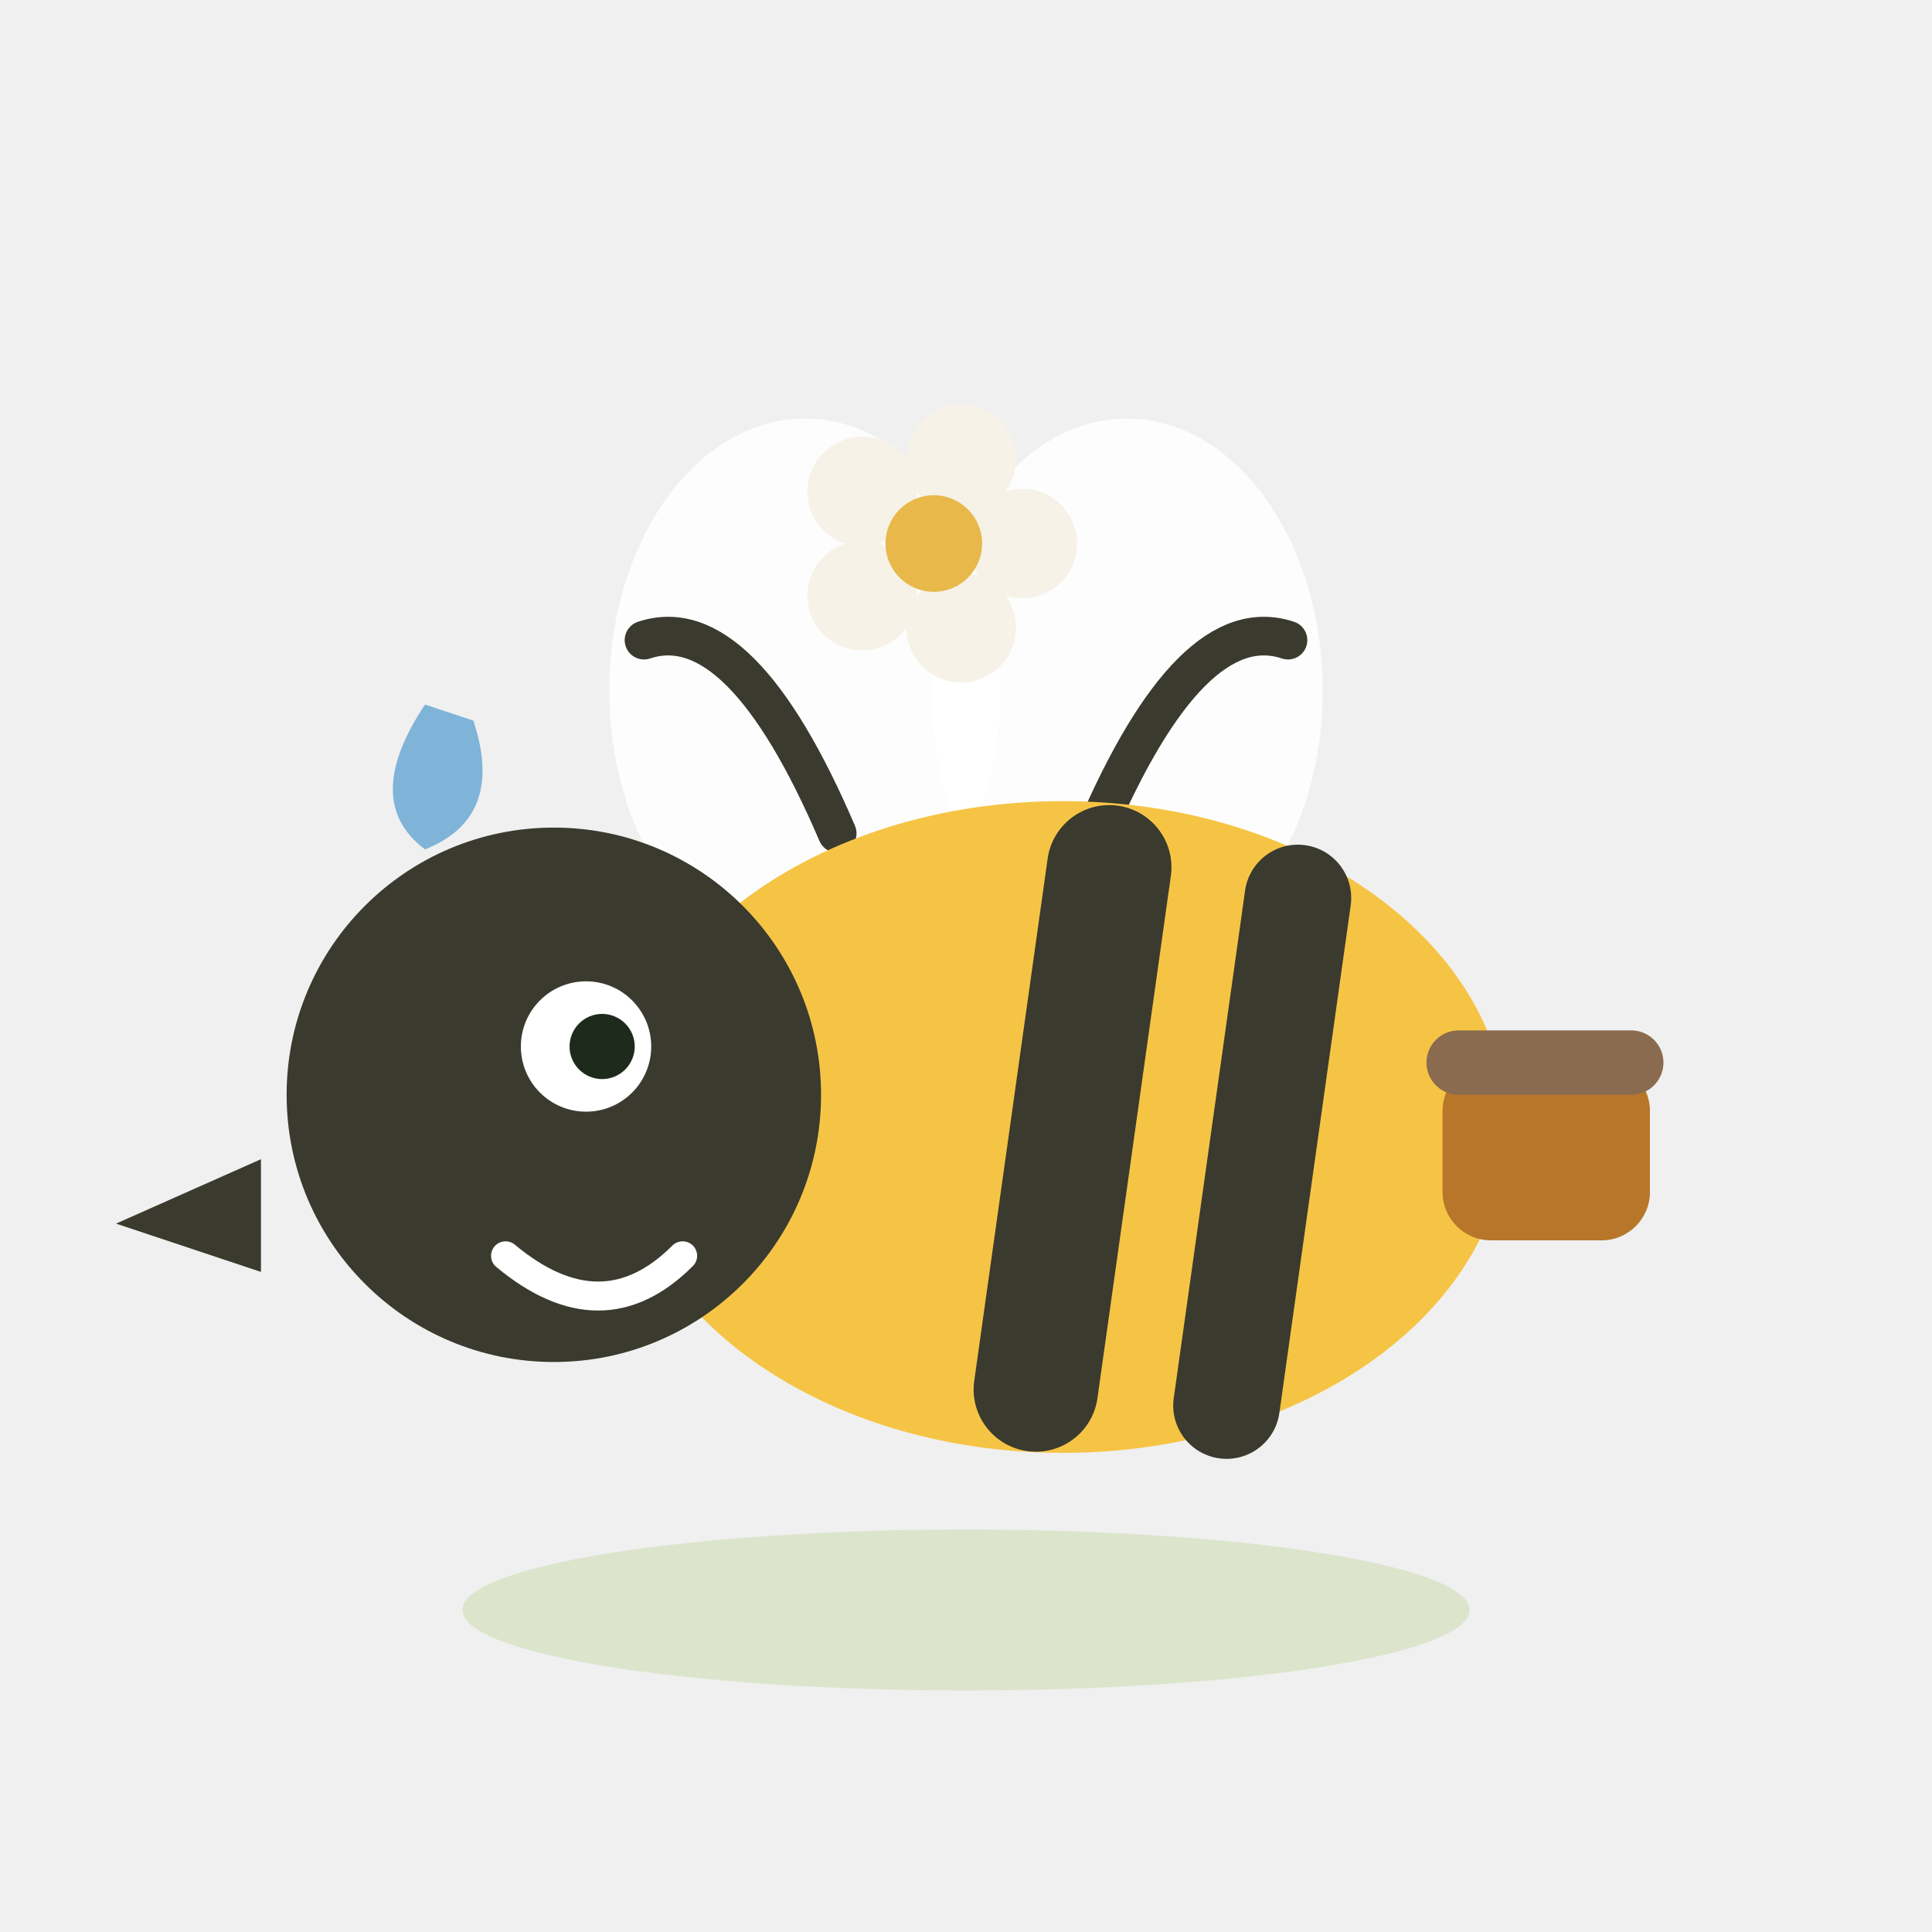
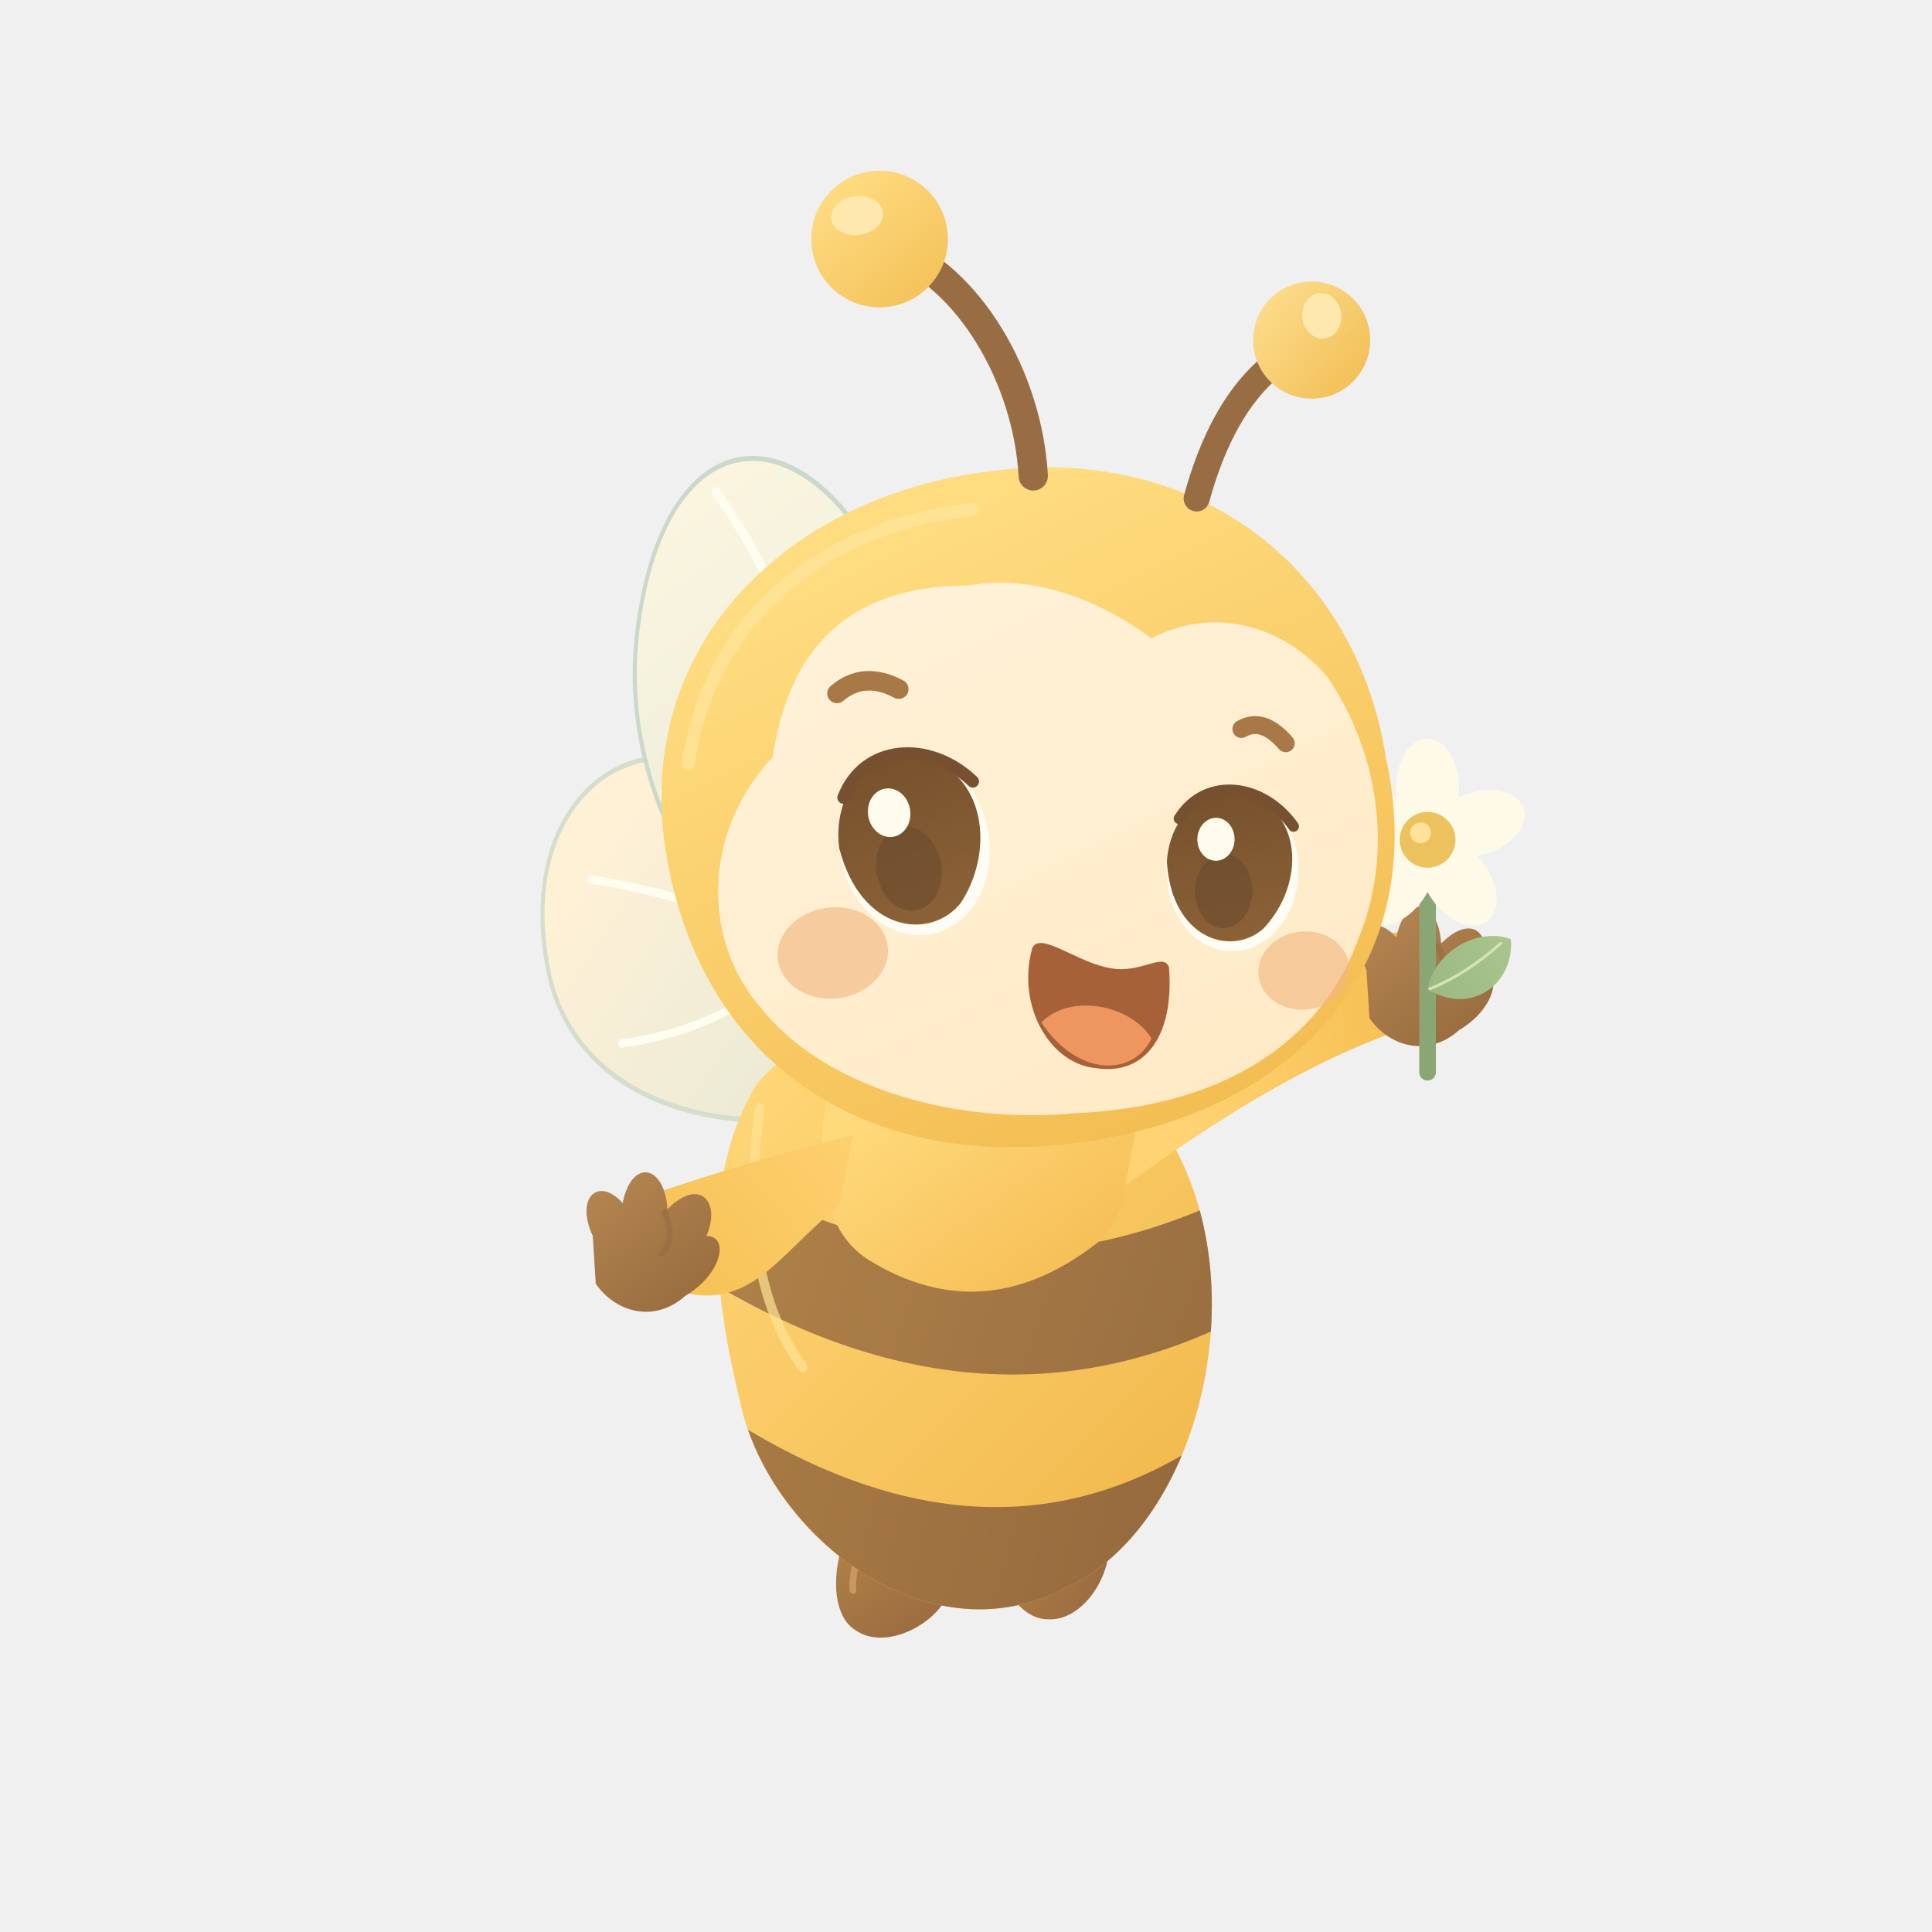
- <svg xmlns="http://www.w3.org/2000/svg" viewBox="0 0 120 120" role="img" aria-label="小蜜蜂 花园">
-   <ellipse cx="60" cy="100" rx="31.28" ry="5" fill="#DCE5CC" />
-   <ellipse cx="50" cy="42.88" rx="12.154" ry="16.88" fill="#FFFFFF" opacity="0.85" />
-   <ellipse cx="70" cy="42.88" rx="12.154" ry="16.88" fill="#FFFFFF" opacity="0.85" />
-   <path d="M52 51.76 Q46 37.76 40 39.76" stroke="#3A3A2E" stroke-width="2.4" fill="none" stroke-linecap="round" />
-   <path d="M68 51.76 Q74 37.76 80 39.76" stroke="#3A3A2E" stroke-width="2.4" fill="none" stroke-linecap="round" />
-   <ellipse cx="66" cy="70" rx="27.6" ry="20.24" fill="#F6C445" />
-   <rect x="62.76" y="49.76" width="7.728" height="40.48" rx="3.864" fill="#3A3A2E" transform="rotate(8 66 70)" />
-   <rect x="75.18" y="50.57" width="6.624" height="38.456" rx="3.312" fill="#3A3A2E" transform="rotate(8 66 70)" />
-   <circle cx="34.4" cy="68" r="16.597" fill="#3A3A2E" />
-   <circle cx="36.4" cy="65" r="4.048" fill="#FFFFFF" />
-   <circle cx="37.4" cy="65" r="2.024" fill="#1E2A1B" />
-   <path d="M16.208 72 L7.208 76 L16.208 79 Z" fill="#3A3A2E" />
-   <path d="M31.4 78 Q37.4 83 42.4 78" stroke="#FFFFFF" stroke-width="1.8" fill="none" stroke-linecap="round" />
-   <rect x="89.6" y="66" width="12.88" height="11.04" rx="3" fill="#B8762A" />
-   <rect x="88.6" y="64" width="14.72" height="4" rx="2" fill="#8A6B4F" />
-   <path d="M26.4 43.76 q-4 6 0 9 q5 -2 3 -8 Z" fill="#7FB3D8" />
-   <circle cx="63.5" cy="33.76" r="3.4" fill="#F6F2E8" />
-   <circle cx="59.7" cy="38.991" r="3.4" fill="#F6F2E8" />
-   <circle cx="53.55" cy="36.993" r="3.4" fill="#F6F2E8" />
-   <circle cx="53.55" cy="30.527" r="3.4" fill="#F6F2E8" />
-   <circle cx="59.7" cy="28.529" r="3.4" fill="#F6F2E8" />
-   <circle cx="58" cy="33.76" r="3" fill="#E8B94A" />
+ <svg xmlns="http://www.w3.org/2000/svg" width="512" height="512" viewBox="0 0 512 512">
+   <defs>
+     <linearGradient id="paint-1" gradientUnits="userSpaceOnUse" x1="-146" y1="-64" x2="-25" y2="14">
+       <stop offset="0" stop-color="#FFF1D6" />
+       <stop offset="1" stop-color="#E4E8D6" />
+     </linearGradient>
+     <linearGradient id="paint-2" gradientUnits="userSpaceOnUse" x1="-122" y1="-164" x2="0" y2="0">
+       <stop offset="0" stop-color="#FBF5DF" />
+       <stop offset="1" stop-color="#DCE6D8" />
+     </linearGradient>
+     <linearGradient id="paint-3" gradientUnits="userSpaceOnUse" x1="-146" y1="-64" x2="-25" y2="14">
+       <stop offset="0" stop-color="#FFF1D6" />
+       <stop offset="1" stop-color="#E4E8D6" />
+     </linearGradient>
+     <linearGradient id="paint-4" gradientUnits="userSpaceOnUse" x1="-122" y1="-164" x2="0" y2="0">
+       <stop offset="0" stop-color="#FBF5DF" />
+       <stop offset="1" stop-color="#DCE6D8" />
+     </linearGradient>
+     <linearGradient id="paint-5" gradientUnits="userSpaceOnUse" x1="-10" y1="-17" x2="20" y2="20">
+       <stop offset="0" stop-color="#B28248" />
+       <stop offset="1" stop-color="#996A3F" />
+     </linearGradient>
+     <linearGradient id="paint-6" gradientUnits="userSpaceOnUse" x1="-10" y1="-17" x2="20" y2="20">
+       <stop offset="0" stop-color="#B28248" />
+       <stop offset="1" stop-color="#996A3F" />
+     </linearGradient>
+     <linearGradient id="paint-7" gradientUnits="userSpaceOnUse" x1="-55" y1="-75" x2="60" y2="88">
+       <stop offset="0" stop-color="#FFD677" />
+       <stop offset="1" stop-color="#F0B648" />
+     </linearGradient>
+     <clipPath id="clip-8">
+       <path d="M-62 -65 C-22 -97 50 -72 68 -34 C88 10 61 72 18 84 C-28 100 -74 60 -78 22 C-83 -10 -82 -42 -62 -65Z" />
+     </clipPath>
+     <linearGradient id="paint-9" gradientUnits="userSpaceOnUse" x1="-90" y1="-50" x2="80" y2="40">
+       <stop offset="0" stop-color="#B2844A" />
+       <stop offset="1" stop-color="#986D40" />
+     </linearGradient>
+     <linearGradient id="paint-10" gradientUnits="userSpaceOnUse" x1="-95" y1="20" x2="70" y2="90">
+       <stop offset="0" stop-color="#AA7D45" />
+       <stop offset="1" stop-color="#93673D" />
+     </linearGradient>
+     <linearGradient id="paint-11" gradientUnits="userSpaceOnUse" x1="0" y1="-70" x2="30" y2="-10">
+       <stop offset="0" stop-color="#FFDA7C" />
+       <stop offset="1" stop-color="#F7C15A" />
+     </linearGradient>
+     <linearGradient id="paint-12" gradientUnits="userSpaceOnUse" x1="0" y1="-20" x2="-73" y2="44">
+       <stop offset="0" stop-color="#FFD374" />
+       <stop offset="1" stop-color="#F5BF51" />
+     </linearGradient>
+     <linearGradient id="paint-13" gradientUnits="userSpaceOnUse" x1="-15" y1="-20" x2="15" y2="20">
+       <stop offset="0" stop-color="#B38550" />
+       <stop offset="1" stop-color="#9A6D40" />
+     </linearGradient>
+     <linearGradient id="paint-14" gradientUnits="userSpaceOnUse" x1="0" y1="-20" x2="74" y2="-30">
+       <stop offset="0" stop-color="#FFD374" />
+       <stop offset="1" stop-color="#F5BF51" />
+     </linearGradient>
+     <linearGradient id="paint-15" gradientUnits="userSpaceOnUse" x1="-15" y1="-20" x2="15" y2="20">
+       <stop offset="0" stop-color="#B38550" />
+       <stop offset="1" stop-color="#9A6D40" />
+     </linearGradient>
+     <linearGradient id="paint-16" gradientUnits="userSpaceOnUse" x1="0" y1="-100" x2="65" y2="90">
+       <stop offset="0" stop-color="#ACC68F" />
+       <stop offset="1" stop-color="#89AB75" />
+     </linearGradient>
+     <linearGradient id="paint-17" gradientUnits="userSpaceOnUse" x1="0" y1="-100" x2="65" y2="90">
+       <stop offset="0" stop-color="#FFDC80" />
+       <stop offset="1" stop-color="#F3BD51" />
+     </linearGradient>
+     <linearGradient id="paint-18" gradientUnits="userSpaceOnUse" x1="0" y1="-100" x2="65" y2="90">
+       <stop offset="0" stop-color="#FFF2D9" />
+       <stop offset="1" stop-color="#FFEAC6" />
+     </linearGradient>
+     <linearGradient id="paint-19" gradientUnits="userSpaceOnUse" x1="0" y1="-27" x2="9" y2="25">
+       <stop offset="0" stop-color="#77522D" />
+       <stop offset="1" stop-color="#8C6238" />
+     </linearGradient>
+     <linearGradient id="paint-20" gradientUnits="userSpaceOnUse" x1="0" y1="-27" x2="9" y2="25">
+       <stop offset="0" stop-color="#77522D" />
+       <stop offset="1" stop-color="#8C6238" />
+     </linearGradient>
+     <linearGradient id="paint-21" gradientUnits="userSpaceOnUse" x1="-50" y1="-98" x2="-20" y2="-53">
+       <stop offset="0" stop-color="#FFDC83" />
+       <stop offset="1" stop-color="#F2BE52" />
+     </linearGradient>
+     <linearGradient id="paint-22" gradientUnits="userSpaceOnUse" x1="22" y1="-64" x2="55" y2="-29">
+       <stop offset="0" stop-color="#FFE196" />
+       <stop offset="1" stop-color="#F2BF56" />
+     </linearGradient>
+     <linearGradient id="paint-23" gradientUnits="userSpaceOnUse" x1="0" y1="-29" x2="12" y2="38">
+       <stop offset="0" stop-color="#FFE19A" />
+       <stop offset="1" stop-color="#EDB044" />
+     </linearGradient>
+   </defs>
+   <g id="actor" transform="translate(30.72 30.72) rotate(0) scale(0.88 0.88)">
+     <g id="actor0--wings" transform="translate(256 288) rotate(0) scale(1 1)">
+       <g id="actor0--wings0--wing-left" transform="translate(0 0) rotate(7) scale(0.8 1.02)">
+         <path id="actor0--wings0--wing-left0--lower-wing" d="M0 0 C-57 30 -136 32 -159 -11 C-187 -69 -127 -105 -77 -64 C-40 -35 -15 -7 0 0Z" fill="url(#paint-1)" stroke="#D5DECC" stroke-width="1.5" stroke-linecap="round" stroke-linejoin="round" />
+         <path id="actor0--wings0--wing-left1--upper-wing" d="M0 0 C-57 1 -142 -49 -143 -116 C-144 -182 -90 -191 -49 -138 C-17 -98 4 -32 0 0Z" fill="url(#paint-2)" stroke="#CCD8CB" stroke-width="1.5" stroke-linecap="round" stroke-linejoin="round" />
+         <path d="M-3 -4 C-41 -49 -71 -119 -120 -161" fill="none" stroke="#FFFDF0" stroke-width="3" stroke-linecap="round" stroke-linejoin="round" />
+         <path d="M-35 -47 Q-74 -63 -126 -71 M-57 -84 Q-46 -112 -80 -145 M-5 0 Q-65 -41 -149 -43 M-69 -26 Q-92 -4 -130 4" fill="none" stroke="#FFFDF0" stroke-width="2.5" stroke-linecap="round" stroke-linejoin="round" />
+         <path d="M-16 -17 Q-29 6 -76 16" fill="none" stroke="#FFFDF0" stroke-width="2.8" stroke-linecap="round" stroke-linejoin="round" />
+       </g>
+       <g id="actor0--wings1--wing-right" transform="translate(0 0) rotate(-17) scale(-0.82 0.89)">
+         <path id="actor0--wings1--wing-right0--lower-wing" d="M0 0 C-57 30 -136 32 -159 -11 C-187 -69 -127 -105 -77 -64 C-40 -35 -15 -7 0 0Z" fill="url(#paint-3)" stroke="#D5DECC" stroke-width="1.5" stroke-linecap="round" stroke-linejoin="round" />
+         <path id="actor0--wings1--wing-right1--upper-wing" d="M0 0 C-57 1 -142 -49 -143 -116 C-144 -182 -90 -191 -49 -138 C-17 -98 4 -32 0 0Z" fill="url(#paint-4)" stroke="#CCD8CB" stroke-width="1.5" stroke-linecap="round" stroke-linejoin="round" />
+         <path d="M-3 -4 C-41 -49 -71 -119 -120 -161" fill="none" stroke="#FFFDF0" stroke-width="3" stroke-linecap="round" stroke-linejoin="round" />
+         <path d="M-35 -47 Q-74 -63 -126 -71 M-57 -84 Q-46 -112 -80 -145 M-5 0 Q-65 -41 -149 -43 M-69 -26 Q-92 -4 -130 4" fill="none" stroke="#FFFDF0" stroke-width="2.5" stroke-linecap="round" stroke-linejoin="round" />
+         <path d="M-16 -17 Q-29 6 -76 16" fill="none" stroke="#FFFDF0" stroke-width="2.8" stroke-linecap="round" stroke-linejoin="round" />
+       </g>
+     </g>
+     <g id="actor1--foot-0" transform="translate(233 438) rotate(8) scale(0.84 0.84)">
+       <path d="M-14 -17 C-21 -7 -21 18 -9 23 C3 29 20 16 22 5 C24 -9 14 -20 2 -21Z" fill="url(#paint-5)" />
+       <path d="M-9 -12 Q-14 0 -12 9" fill="none" stroke="#C69961" stroke-width="2.4" stroke-linecap="round" stroke-linejoin="round" />
+     </g>
+     <g id="actor2--foot-1" transform="translate(280 432) rotate(-23) scale(0.84 0.84)">
+       <path d="M-14 -17 C-21 -7 -21 18 -9 23 C3 29 20 16 22 5 C24 -9 14 -20 2 -21Z" fill="url(#paint-6)" />
+       <path d="M-9 -12 Q-14 0 -12 9" fill="none" stroke="#C69961" stroke-width="2.4" stroke-linecap="round" stroke-linejoin="round" />
+     </g>
+     <g id="actor3--body" transform="translate(259 355) rotate(-6) scale(0.95 1.08)">
+       <path id="actor3--body0--abdomen" d="M-62 -65 C-22 -97 50 -72 68 -34 C88 10 61 72 18 84 C-28 100 -74 60 -78 22 C-83 -10 -82 -42 -62 -65Z" fill="url(#paint-7)" />
+       <g id="actor3--body1--stripes" transform="translate(0 0) rotate(0) scale(1 1)" clip-path="url(#clip-8)">
+         <path d="M-105 -62 Q-12 15 93 -23 L91 11 Q-5 48 -97 -21Z" fill="url(#paint-9)" />
+         <path d="M-99 14 Q-9 88 76 43 L63 74 Q-24 116 -84 55Z" fill="url(#paint-10)" />
+       </g>
+       <path opacity="0.7" d="M-62 -58 Q-75 -12 -57 15" fill="none" stroke="#FFE395" stroke-width="3" stroke-linecap="round" stroke-linejoin="round" />
+       <path d="M-40 -61 Q0 -80 43 -50 Q59 -27 42 -12 Q2 11 -33 -13 Q-51 -26 -40 -61Z" fill="url(#paint-11)" />
+     </g>
+     <g id="actor4--arm-left" transform="translate(231 316) rotate(0) scale(1 1)">
+       <path d="M-9 -9 C-33.55 -3.2 -62.02 6 -73 10 Q-56 23 -67 36 C-40.88 47 -32.71 27.6 -13 12 Z" fill="url(#paint-12)" />
+       <g id="actor4--arm-left1--palm" transform="translate(-73 24) rotate(0) scale(0.9 0.9)">
+         <path d="M-16 -3 C-22 -16 -14 -23 -6 -14 C-3 -29 8 -27 9 -12 C20 -23 27 -14 22 -3 C30 -3 27 10 15 17 C5 26 -8 23 -15 13Z" fill="url(#paint-13)" />
+         <path opacity="0.55" d="M8 -11 Q12 -2 7 3" fill="none" stroke="#956A3F" stroke-width="2" stroke-linecap="round" stroke-linejoin="round" />
+       </g>
+     </g>
+     <g id="actor5--arm-right" transform="translate(317 310) rotate(0) scale(1 1)">
+       <path d="M-9 -9 C17.9 -18 46.76 -68 74 -64 Q91 -51 80 -38 C41.44 -27 6.98 -2 -13 12 Z" fill="url(#paint-14)" />
+       <g id="actor5--arm-right1--palm" transform="translate(74 -50) rotate(0) scale(0.9 0.9)">
+         <path d="M-16 -3 C-22 -16 -14 -23 -6 -14 C-3 -29 8 -27 9 -12 C20 -23 27 -14 22 -3 C30 -3 27 10 15 17 C5 26 -8 23 -15 13Z" fill="url(#paint-15)" />
+         <path opacity="0.55" d="M8 -11 Q12 -2 7 3" fill="none" stroke="#956A3F" stroke-width="2" stroke-linecap="round" stroke-linejoin="round" />
+       </g>
+     </g>
+     <g id="actor6--theme-prop" transform="translate(395 253) rotate(0) scale(1 1)">
+       <path d="M0 35 L0 -31" fill="none" stroke="#8AA674" stroke-width="5" stroke-linecap="round" stroke-linejoin="round" />
+       <g transform="translate(0 10) rotate(80) scale(0.35 0.35)">
+         <path d="M0 0 C-32 -12 -45 -53 -30 -78 C7 -75 30 -34 0 0Z" fill="url(#paint-16)" />
+         <path d="M0 -2 Q-7 -35 -28 -69" fill="none" stroke="#D6E2B5" stroke-width="2.5" stroke-linecap="round" stroke-linejoin="round" />
+       </g>
+       <g transform="translate(0 -35) rotate(0) scale(1.05 1.05)">
+         <g transform="translate(0 0) rotate(0) scale(1 1)">
+           <path d="M -9 -15 C -9 -22.732 -4.971 -29 0 -29 C 4.971 -29 9 -22.732 9 -15 C 9 -7.268 4.971 -1 0 -1 C -4.971 -1 -9 -7.268 -9 -15 Z" fill="#FFFAE8" />
+         </g>
+         <g transform="translate(0 0) rotate(72) scale(1 1)">
+           <path d="M -9 -15 C -9 -22.732 -4.971 -29 0 -29 C 4.971 -29 9 -22.732 9 -15 C 9 -7.268 4.971 -1 0 -1 C -4.971 -1 -9 -7.268 -9 -15 Z" fill="#FFFAE8" />
+         </g>
+         <g transform="translate(0 0) rotate(144) scale(1 1)">
+           <path d="M -9 -15 C -9 -22.732 -4.971 -29 0 -29 C 4.971 -29 9 -22.732 9 -15 C 9 -7.268 4.971 -1 0 -1 C -4.971 -1 -9 -7.268 -9 -15 Z" fill="#FFFAE8" />
+         </g>
+         <g transform="translate(0 0) rotate(216) scale(1 1)">
+           <path d="M -9 -15 C -9 -22.732 -4.971 -29 0 -29 C 4.971 -29 9 -22.732 9 -15 C 9 -7.268 4.971 -1 0 -1 C -4.971 -1 -9 -7.268 -9 -15 Z" fill="#FFFAE8" />
+         </g>
+         <g transform="translate(0 0) rotate(288) scale(1 1)">
+           <path d="M -9 -15 C -9 -22.732 -4.971 -29 0 -29 C 4.971 -29 9 -22.732 9 -15 C 9 -7.268 4.971 -1 0 -1 C -4.971 -1 -9 -7.268 -9 -15 Z" fill="#FFFAE8" />
+         </g>
+         <path d="M -8 0 C -8 -4.418 -4.418 -8 0 -8 C 4.418 -8 8 -4.418 8 0 C 8 4.418 4.418 8 0 8 C -4.418 8 -8 4.418 -8 0 Z" fill="#EBC25D" />
+         <path d="M -5 -2 C -5 -3.657 -3.657 -5 -2 -5 C -0.343 -5 1 -3.657 1 -2 C 1 -0.343 -0.343 1 -2 1 C -3.657 1 -5 -0.343 -5 -2 Z" fill="#FFE39A" />
+       </g>
+     </g>
+     <g id="actor7--head" transform="translate(277 211) rotate(-7) scale(0.98 0.98)">
+       <path id="actor7--head0--head-shell" d="M-114 0 C-118 -67 -64 -106 -4 -107 C62 -109 107 -65 109 -5 C115 58 71 99 4 101 C-63 103 -110 65 -114 0Z" fill="url(#paint-17)" />
+       <path opacity="0.7" d="M-104 -29 C-91 -77 -48 -97 -8 -96" fill="none" stroke="#FFE59D" stroke-width="4" stroke-linecap="round" stroke-linejoin="round" />
+       <path id="actor7--head2--face-mask" d="M-78 -28 C-68 -64 -45 -77 -12 -73 C6 -74 25 -66 42 -50 C60 -57 81 -51 94 -32 C108 -5 107 26 94 49 C77 83 41 95 2 92 C-39 91 -76 73 -91 48 C-106 26 -103 -7 -78 -28Z" fill="url(#paint-18)" />
+       <path opacity="0.61" d="M -84 34 C -84 26.268 -76.389 20 -67 20 C -57.611 20 -50 26.268 -50 34 C -50 41.732 -57.611 48 -67 48 C -76.389 48 -84 41.732 -84 34 Z" fill="#F1B67E" />
+       <path opacity="0.61" d="M 62 57 C 62 50.373 68.268 45 76 45 C 83.732 45 90 50.373 90 57 C 90 63.627 83.732 69 76 69 C 68.268 69 62 63.627 62 57 Z" fill="#F1B67E" />
+       <g id="actor7--head5--eyes" transform="translate(0 0) rotate(0) scale(1 1)">
+         <g id="actor7--head5--eyes0--eye-left" transform="translate(-38 4) rotate(-3) scale(1 1)">
+           <path d="M -23 0 C -23 -15.464 -12.703 -28 0 -28 C 12.703 -28 23 -15.464 23 0 C 23 15.464 12.703 28 0 28 C -12.703 28 -23 15.464 -23 0 Z" fill="#FFFDF3" />
+           <path d="M-23 -3 C-22 -23 -4 -34 11 -24 C25 -14 23 7 11 20 C0 30 -21 24 -23 -3Z" fill="url(#paint-19)" />
+           <path opacity="0.52" d="M -13 7 C -13 -0.18 -8.523 -6 -3 -6 C 2.523 -6 7 -0.18 7 7 C 7 14.18 2.523 20 -3 20 C -8.523 20 -13 14.18 -13 7 Z" fill="#65472D" />
+           <path d="M -12.5 -11 C -12.5 -15.142 -9.59 -18.5 -6 -18.5 C -2.41 -18.5 0.5 -15.142 0.5 -11 C 0.5 -6.858 -2.41 -3.5 -6 -3.5 C -9.59 -3.5 -12.5 -6.858 -12.5 -11 Z" fill="#FFFCED" />
+           <path d="M-19 -18 C-10 -33 10 -31 21 -16" fill="none" stroke="#775032" stroke-width="3.8" stroke-linecap="round" stroke-linejoin="round" />
+         </g>
+         <g id="actor7--head5--eyes1--eye-right" transform="translate(58 24) rotate(8) scale(0.88 0.88)">
+           <path d="M -23 0 C -23 -15.464 -12.703 -28 0 -28 C 12.703 -28 23 -15.464 23 0 C 23 15.464 12.703 28 0 28 C -12.703 28 -23 15.464 -23 0 Z" fill="#FFFDF3" />
+           <path d="M-23 -3 C-22 -23 -4 -34 11 -24 C25 -14 23 7 11 20 C0 30 -21 24 -23 -3Z" fill="url(#paint-20)" />
+           <path opacity="0.52" d="M -13 7 C -13 -0.18 -8.523 -6 -3 -6 C 2.523 -6 7 -0.18 7 7 C 7 14.18 2.523 20 -3 20 C -8.523 20 -13 14.18 -13 7 Z" fill="#65472D" />
+           <path d="M -12.5 -11 C -12.5 -15.142 -9.59 -18.5 -6 -18.5 C -2.41 -18.5 0.5 -15.142 0.5 -11 C 0.5 -6.858 -2.41 -3.5 -6 -3.5 C -9.59 -3.5 -12.5 -6.858 -12.5 -11 Z" fill="#FFFCED" />
+           <path d="M-19 -18 C-10 -33 10 -31 21 -16" fill="none" stroke="#775032" stroke-width="3.8" stroke-linecap="round" stroke-linejoin="round" />
+         </g>
+       </g>
+       <path d="M-56 -45 Q-47 -51 -37 -44" fill="none" stroke="#A87946" stroke-width="6" stroke-linecap="round" stroke-linejoin="round" />
+       <path d="M66 -19 Q73 -22 79 -13" fill="none" stroke="#A87946" stroke-width="5.5" stroke-linecap="round" stroke-linejoin="round" />
+       <path id="actor7--head8--mouth" d="M-6 40 C-3 35 7 46 17 49 C26 52 34 46 35 51 C34 73 23 83 9 79 C-5 76 -13 57 -6 40Z" fill="#A76139" />
+       <path d="M-6 63 C4 55 22 61 27 72 C20 83 3 81 -6 63Z" fill="#ED9660" />
+       <g id="actor7--head10--antenna-left" transform="translate(12 -104) rotate(0) scale(1 1)">
+         <path d="M0 0 C2 -30 -12 -63 -35 -75" fill="none" stroke="#986D43" stroke-width="9" stroke-linecap="round" stroke-linejoin="round" />
+         <path d="M -59 -78 C -59 -89.598 -49.598 -99 -38 -99 C -26.402 -99 -17 -89.598 -17 -78 C -17 -66.402 -26.402 -57 -38 -57 C -49.598 -57 -59 -66.402 -59 -78 Z" fill="url(#paint-21)" />
+         <path d="M -52 -86 C -52 -89.314 -48.418 -92 -44 -92 C -39.582 -92 -36 -89.314 -36 -86 C -36 -82.686 -39.582 -80 -44 -80 C -48.418 -80 -52 -82.686 -52 -86 Z" fill="#FFE8AD" />
+       </g>
+       <g id="actor7--head11--antenna-right" transform="translate(61 -91) rotate(0) scale(1 1)">
+         <path d="M0 0 Q14 -34 37 -42" fill="none" stroke="#986D43" stroke-width="8" stroke-linecap="round" stroke-linejoin="round" />
+         <path d="M 23 -44 C 23 -53.941 31.059 -62 41 -62 C 50.941 -62 59 -53.941 59 -44 C 59 -34.059 50.941 -26 41 -26 C 31.059 -26 23 -34.059 23 -44 Z" fill="url(#paint-22)" />
+         <path d="M 39 -51 C 39 -54.866 41.686 -58 45 -58 C 48.314 -58 51 -54.866 51 -51 C 51 -47.134 48.314 -44 45 -44 C 41.686 -44 39 -47.134 39 -51 Z" fill="#FFE8AD" />
+       </g>
+     </g>
+     <g id="actor8--nectar" opacity="0" transform="translate(378 284) rotate(0) scale(0.68 0.68)">
+       <path d="M0 -29 C-8 -17 -26 0 -25 15 C-24 31 -12 38 0 37 C17 37 29 25 27 10 C25 -5 9 -21 0 -29Z" fill="url(#paint-23)" />
+       <path d="M-6 -9 C-12 0 -18 7 -15 16 C-12 21 -7 17 -7 12 C-7 5 -3 -1 -6 -9Z" fill="#FFF0BF" />
+     </g>
+   </g>
</svg>
